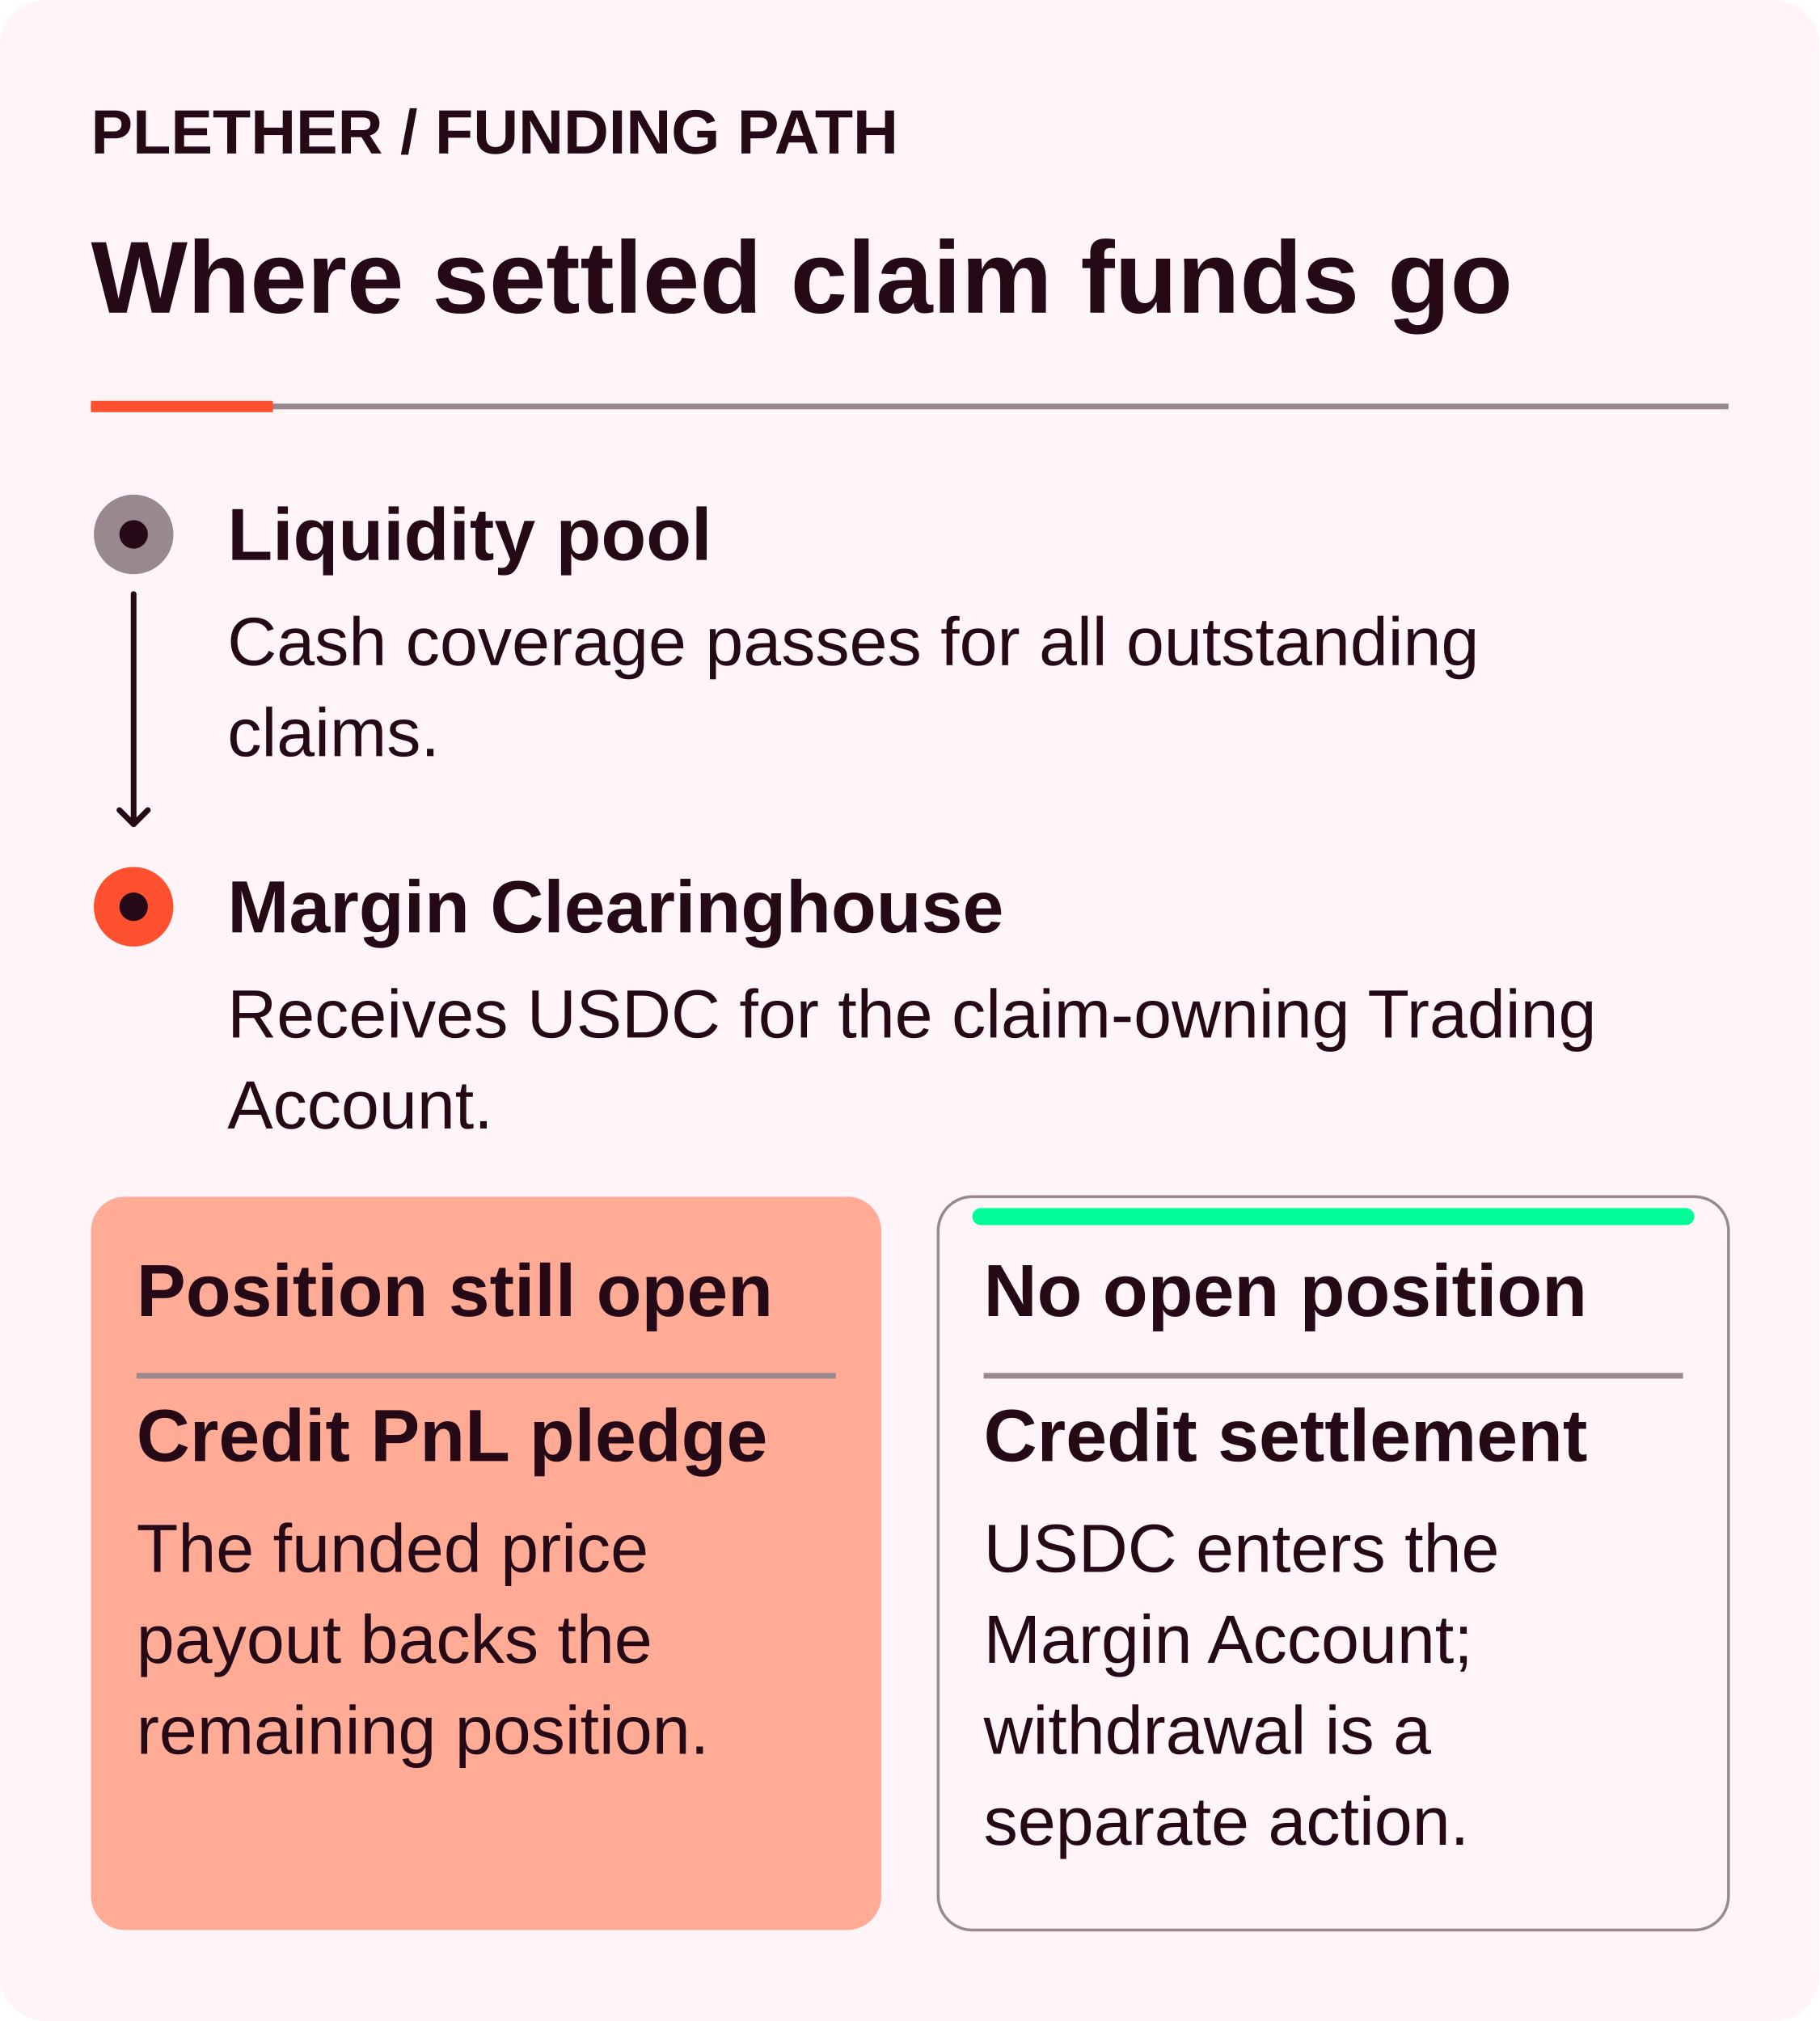
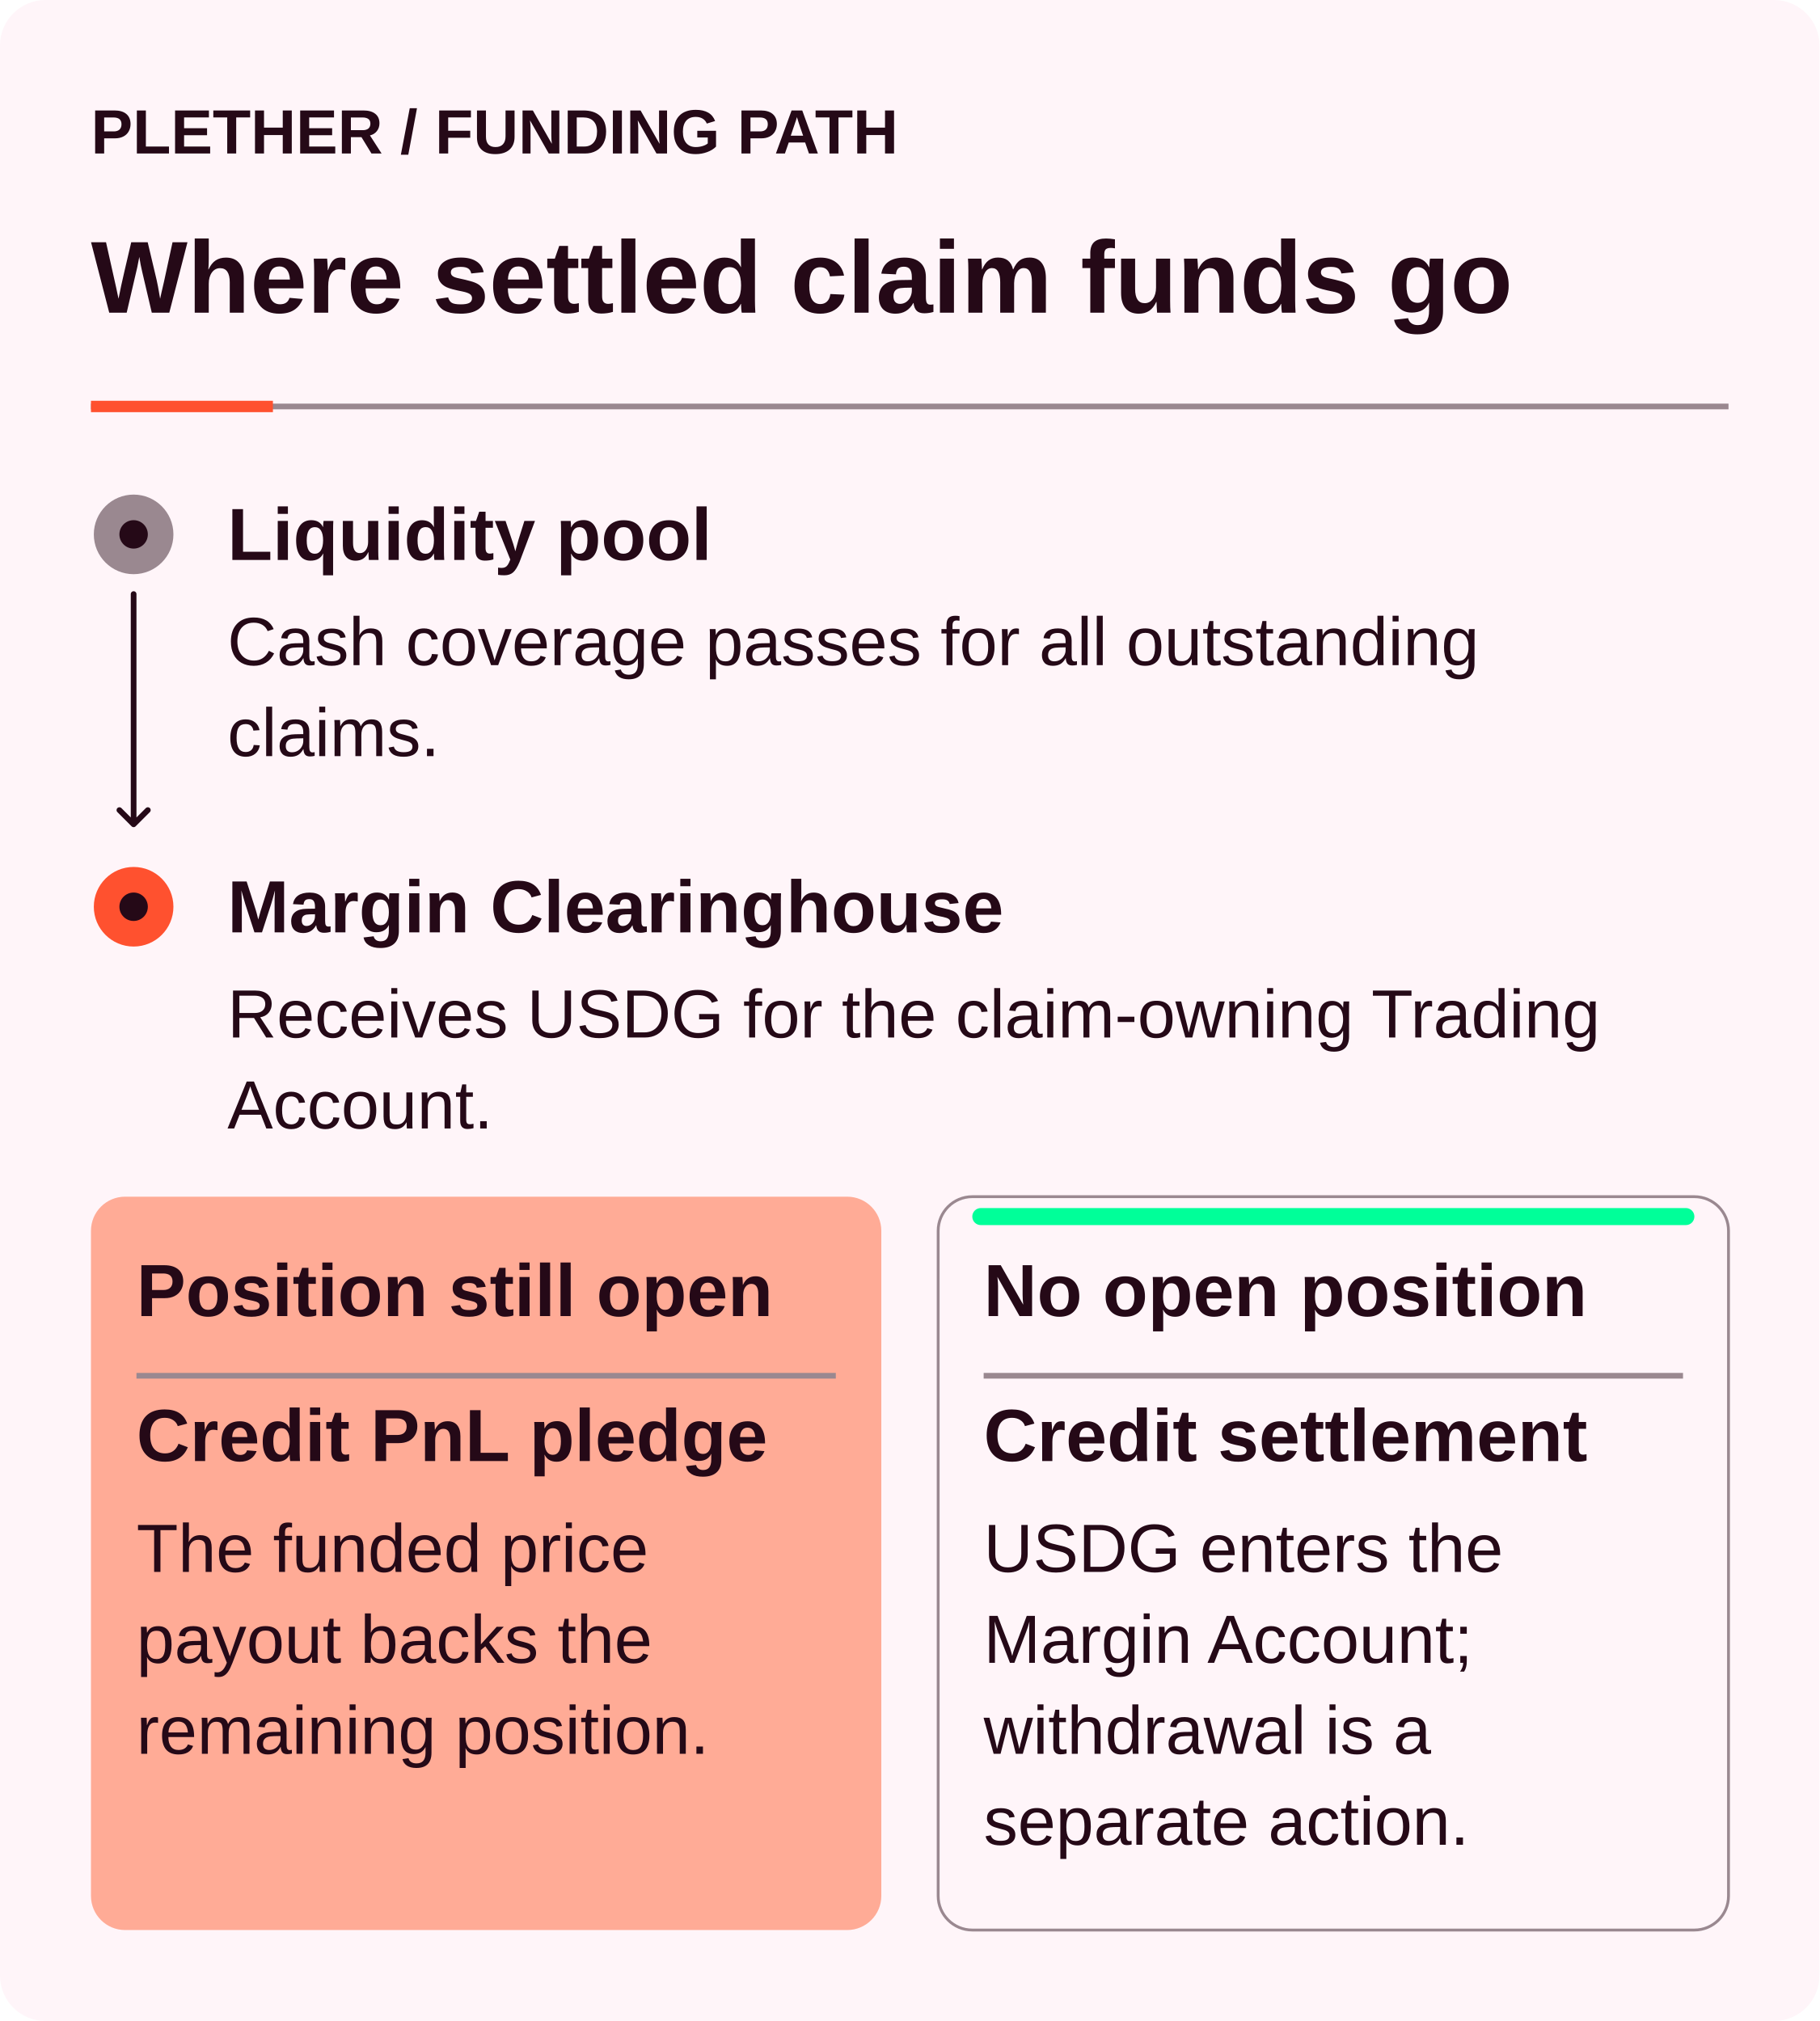
<svg xmlns="http://www.w3.org/2000/svg" width="640" height="711" viewBox="0 0 640 711" role="img" aria-labelledby="claim-settlement-funding-path-title claim-settlement-funding-path-desc" focusable="false">
  <style>text{font-family:Arial,Helvetica,sans-serif}</style>
  <rect width="640" height="711" rx="16" fill="#FFF5F9" />
  <text x="32" y="54" font-size="22" font-weight="700" fill="#250917" data-max-width="576">PLETHER / FUNDING PATH</text>
  <text x="32" y="110" font-size="36" font-weight="700" fill="#250917" data-max-width="576">Where settled claim funds go</text>
  <path d="M32 143 L608 143" stroke="#9A8890" stroke-width="2" fill="none" />
  <path d="M32 143 h64" stroke="#FF512F" stroke-width="4" fill="none" />
  <circle cx="47" cy="188" r="14" fill="#9A8890" />
  <circle cx="47" cy="188" r="5" fill="#250917" />
  <text x="80" y="197" font-size="26" font-weight="700" fill="#250917" data-max-width="528">Liquidity pool</text>
  <text x="80" y="234" font-size="24" font-weight="400" fill="#250917" data-max-width="528">Cash coverage passes for all outstanding</text>
  <text x="80" y="266" font-size="24" font-weight="400" fill="#250917" data-max-width="528">claims.</text>
  <path d="M47 209 V290 m-5 -5 5 5 5 -5" stroke="#250917" stroke-width="2" stroke-linecap="round" stroke-linejoin="round" fill="none" />
  <circle cx="47" cy="319" r="14" fill="#FF512F" />
  <circle cx="47" cy="319" r="5" fill="#250917" />
  <text x="80" y="328" font-size="26" font-weight="700" fill="#250917" data-max-width="528">Margin Clearinghouse</text>
-   <text x="80" y="365" font-size="24" font-weight="400" fill="#250917" data-max-width="528">Receives USDC for the claim-owning Trading</text>
+   <text x="80" y="365" font-size="24" font-weight="400" fill="#250917" data-max-width="528">Receives USDG for the claim-owning Trading</text>
  <text x="80" y="397" font-size="24" font-weight="400" fill="#250917" data-max-width="528">Account.</text>
  <rect x="32" y="421" width="278" height="258" rx="12" fill="#FFAB96" stroke="none" />
  <text x="48" y="463" font-size="26" font-weight="700" fill="#250917" data-max-width="246">Position still open</text>
  <path d="M48 484 L294 484" stroke="#9A8890" stroke-width="2" fill="none" />
  <text x="48" y="514" font-size="26" font-weight="700" fill="#250917" data-max-width="246">Credit PnL pledge</text>
  <text x="48" y="553" font-size="24" font-weight="400" fill="#250917" data-max-width="246">The funded price</text>
  <text x="48" y="585" font-size="24" font-weight="400" fill="#250917" data-max-width="246">payout backs the</text>
  <text x="48" y="617" font-size="24" font-weight="400" fill="#250917" data-max-width="246">remaining position.</text>
  <rect x="330" y="421" width="278" height="258" rx="12" fill="#FFF5F9" stroke="#9A8890" />
  <rect x="342" y="425" width="254" height="6" rx="3" fill="#00FF99" stroke="none" />
  <text x="346" y="463" font-size="26" font-weight="700" fill="#250917" data-max-width="246">No open position</text>
  <path d="M346 484 L592 484" stroke="#9A8890" stroke-width="2" fill="none" />
  <text x="346" y="514" font-size="26" font-weight="700" fill="#250917" data-max-width="246">Credit settlement</text>
-   <text x="346" y="553" font-size="24" font-weight="400" fill="#250917" data-max-width="246">USDC enters the</text>
+   <text x="346" y="553" font-size="24" font-weight="400" fill="#250917" data-max-width="246">USDG enters the</text>
  <text x="346" y="585" font-size="24" font-weight="400" fill="#250917" data-max-width="246">Margin Account;</text>
  <text x="346" y="617" font-size="24" font-weight="400" fill="#250917" data-max-width="246">withdrawal is a</text>
  <text x="346" y="649" font-size="24" font-weight="400" fill="#250917" data-max-width="246">separate action.</text>
</svg>
